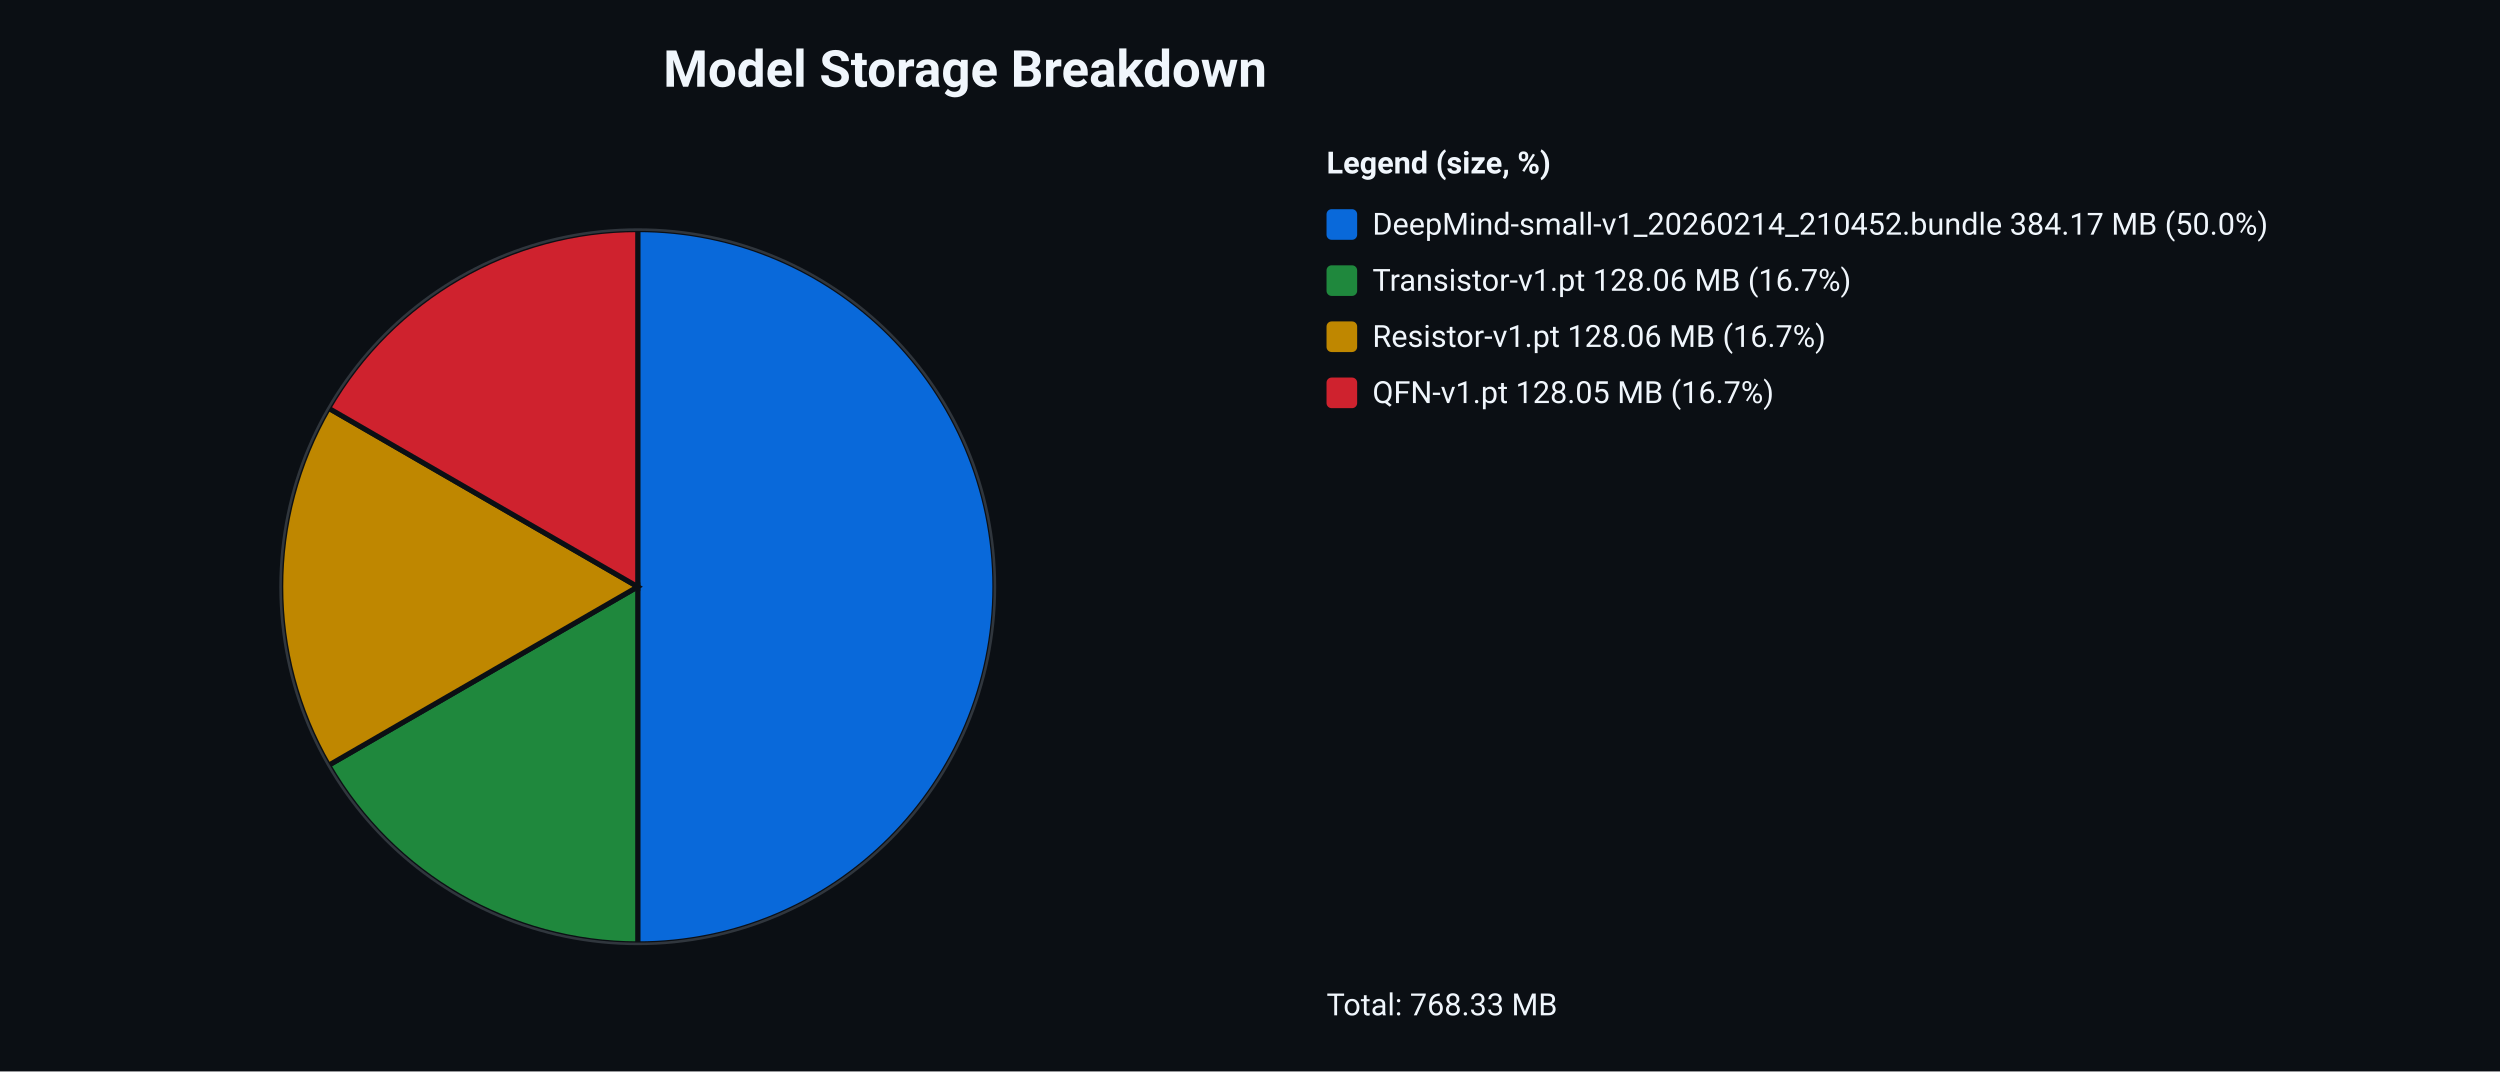
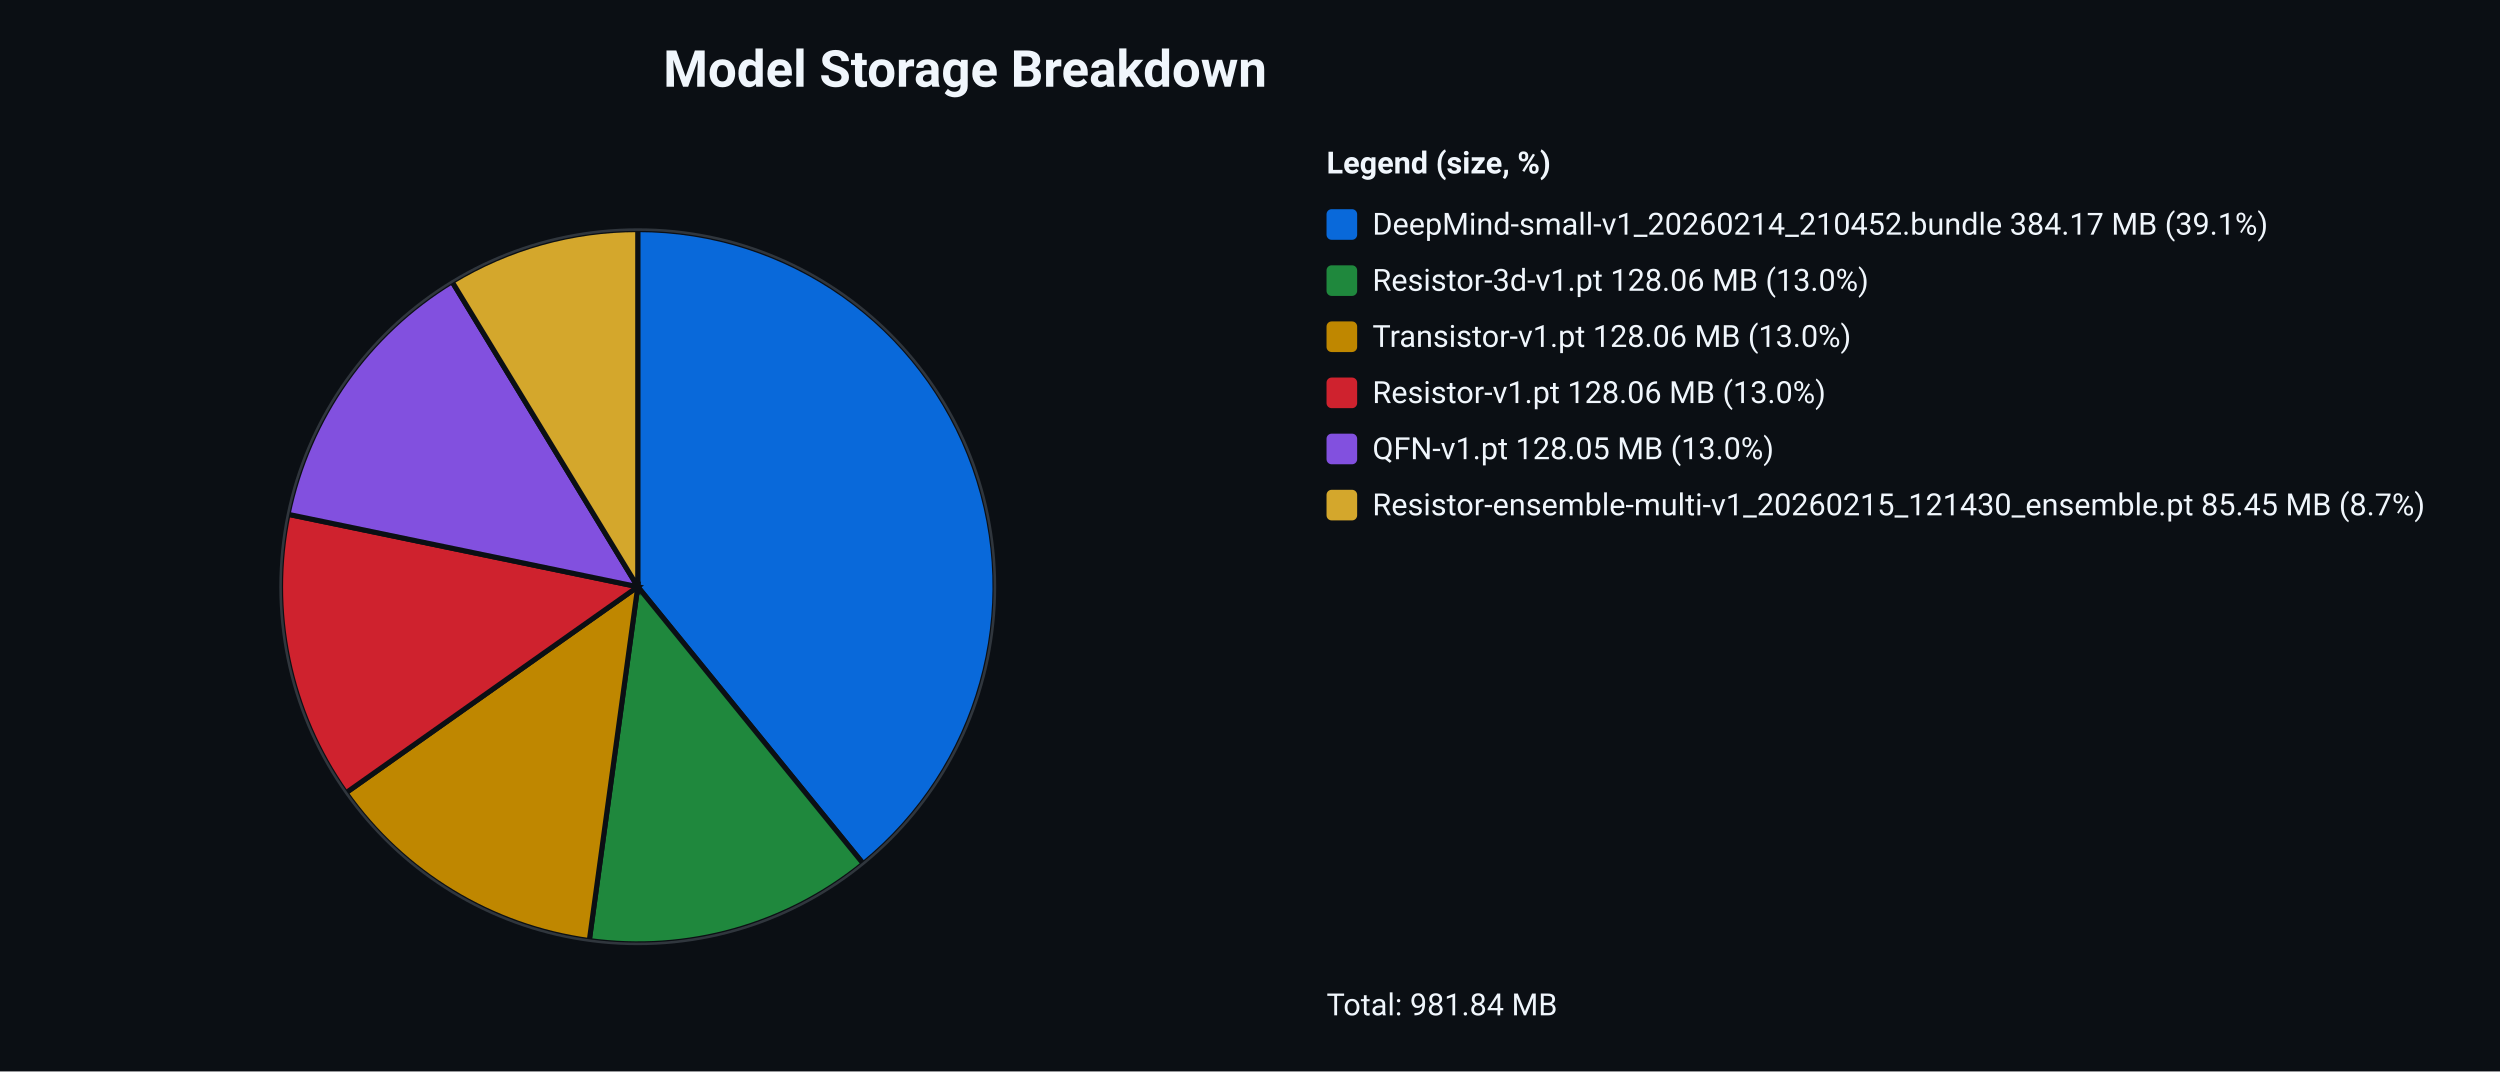
<svg xmlns="http://www.w3.org/2000/svg" width="980" height="420" viewBox="0 0 980 420">
  <rect x="0" y="0" width="980" height="420" fill="#0b0f14" />
  <text x="260" y="34" font-family="ui-sans-serif, system-ui, -apple-system, Segoe UI, Roboto, Arial" font-size="20" font-weight="700" fill="#f0f6fc">Model Storage Breakdown</text>
-   <path d="M 250.0 230.0 L 250.0 90.0 A 140.0 140.0 0 1 1 250.0 370.0 Z" fill="#0969da" stroke="#0b0f14" stroke-width="2" />
-   <path d="M 250.0 230.0 L 250.0 370.0 A 140.0 140.0 0 0 1 128.8 300.0 Z" fill="#1f883d" stroke="#0b0f14" stroke-width="2" />
-   <path d="M 250.0 230.0 L 128.8 300.0 A 140.0 140.0 0 0 1 128.8 160.0 Z" fill="#bf8700" stroke="#0b0f14" stroke-width="2" />
-   <path d="M 250.0 230.0 L 128.8 160.0 A 140.0 140.0 0 0 1 250.0 90.0 Z" fill="#cf222e" stroke="#0b0f14" stroke-width="2" />
+   <path d="M 250.0 230.0 L 250.0 90.0 A 140.0 140.0 0 0 1 338.4 338.6 Z" fill="#0969da" stroke="#0b0f14" stroke-width="2" />
+   <path d="M 250.0 230.0 L 338.4 338.6 A 140.0 140.0 0 0 1 231.0 368.7 Z" fill="#1f883d" stroke="#0b0f14" stroke-width="2" />
+   <path d="M 250.0 230.0 L 231.0 368.7 A 140.0 140.0 0 0 1 135.6 310.8 Z" fill="#bf8700" stroke="#0b0f14" stroke-width="2" />
+   <path d="M 250.0 230.0 L 135.6 310.8 A 140.0 140.0 0 0 1 112.9 201.6 Z" fill="#cf222e" stroke="#0b0f14" stroke-width="2" />
+   <path d="M 250.0 230.0 L 112.9 201.6 A 140.0 140.0 0 0 1 177.2 110.4 Z" fill="#8250df" stroke="#0b0f14" stroke-width="2" />
+   <path d="M 250.0 230.0 L 177.2 110.4 A 140.0 140.0 0 0 1 250.0 90.0 Z" fill="#d4a72c" stroke="#0b0f14" stroke-width="2" />
  <circle cx="250.0" cy="230.0" r="140.0" fill="none" stroke="#30363d" stroke-width="1" />
  <text x="520.0" y="68.0" font-family="ui-sans-serif, system-ui, -apple-system, Segoe UI, Roboto, Arial" font-size="12" font-weight="700" fill="#f0f6fc">Legend (size, %)</text>
  <rect x="520.0" y="82.0" width="12" height="12" rx="2" fill="#0969da" />
-   <text x="538.0" y="92.0" font-family="ui-sans-serif, system-ui, -apple-system, Segoe UI, Roboto, Arial" font-size="12" fill="#f0f6fc">DeepMind-small-v1_20260214_210452.bundle  384.17 MB  (50.0%)</text>
+   <text x="538.0" y="92.0" font-family="ui-sans-serif, system-ui, -apple-system, Segoe UI, Roboto, Arial" font-size="12" fill="#f0f6fc">DeepMind-small-v1_20260214_210452.bundle  384.17 MB  (39.1%)</text>
  <rect x="520.0" y="104.0" width="12" height="12" rx="2" fill="#1f883d" />
-   <text x="538.0" y="114.0" font-family="ui-sans-serif, system-ui, -apple-system, Segoe UI, Roboto, Arial" font-size="12" fill="#f0f6fc">Transistor-v1.pt  128.06 MB  (16.7%)</text>
+   <text x="538.0" y="114.0" font-family="ui-sans-serif, system-ui, -apple-system, Segoe UI, Roboto, Arial" font-size="12" fill="#f0f6fc">Resistor-3d-v1.pt  128.06 MB  (13.0%)</text>
  <rect x="520.0" y="126.0" width="12" height="12" rx="2" fill="#bf8700" />
-   <text x="538.0" y="136.0" font-family="ui-sans-serif, system-ui, -apple-system, Segoe UI, Roboto, Arial" font-size="12" fill="#f0f6fc">Resistor-v1.pt  128.06 MB  (16.7%)</text>
+   <text x="538.0" y="136.0" font-family="ui-sans-serif, system-ui, -apple-system, Segoe UI, Roboto, Arial" font-size="12" fill="#f0f6fc">Transistor-v1.pt  128.06 MB  (13.0%)</text>
  <rect x="520.0" y="148.0" width="12" height="12" rx="2" fill="#cf222e" />
-   <text x="538.0" y="158.0" font-family="ui-sans-serif, system-ui, -apple-system, Segoe UI, Roboto, Arial" font-size="12" fill="#f0f6fc">QFN-v1.pt  128.05 MB  (16.7%)</text>
-   <text x="520.0" y="398" font-family="ui-sans-serif, system-ui, -apple-system, Segoe UI, Roboto, Arial" font-size="12" fill="#f0f6fc">Total: 768.33 MB</text>
+   <text x="538.0" y="158.0" font-family="ui-sans-serif, system-ui, -apple-system, Segoe UI, Roboto, Arial" font-size="12" fill="#f0f6fc">Resistor-v1.pt  128.06 MB  (13.0%)</text>
+   <rect x="520.0" y="170.0" width="12" height="12" rx="2" fill="#8250df" />
+   <text x="538.0" y="180.0" font-family="ui-sans-serif, system-ui, -apple-system, Segoe UI, Roboto, Arial" font-size="12" fill="#f0f6fc">QFN-v1.pt  128.05 MB  (13.0%)</text>
+   <rect x="520.0" y="192.0" width="12" height="12" rx="2" fill="#d4a72c" />
+   <text x="538.0" y="202.0" font-family="ui-sans-serif, system-ui, -apple-system, Segoe UI, Roboto, Arial" font-size="12" fill="#f0f6fc">Resistor-ensemble-multi-v1_20260215_121430_ensemble.pt  85.45 MB  (8.7%)</text>
+   <text x="520.0" y="398" font-family="ui-sans-serif, system-ui, -apple-system, Segoe UI, Roboto, Arial" font-size="12" fill="#f0f6fc">Total: 981.84 MB</text>
</svg>
